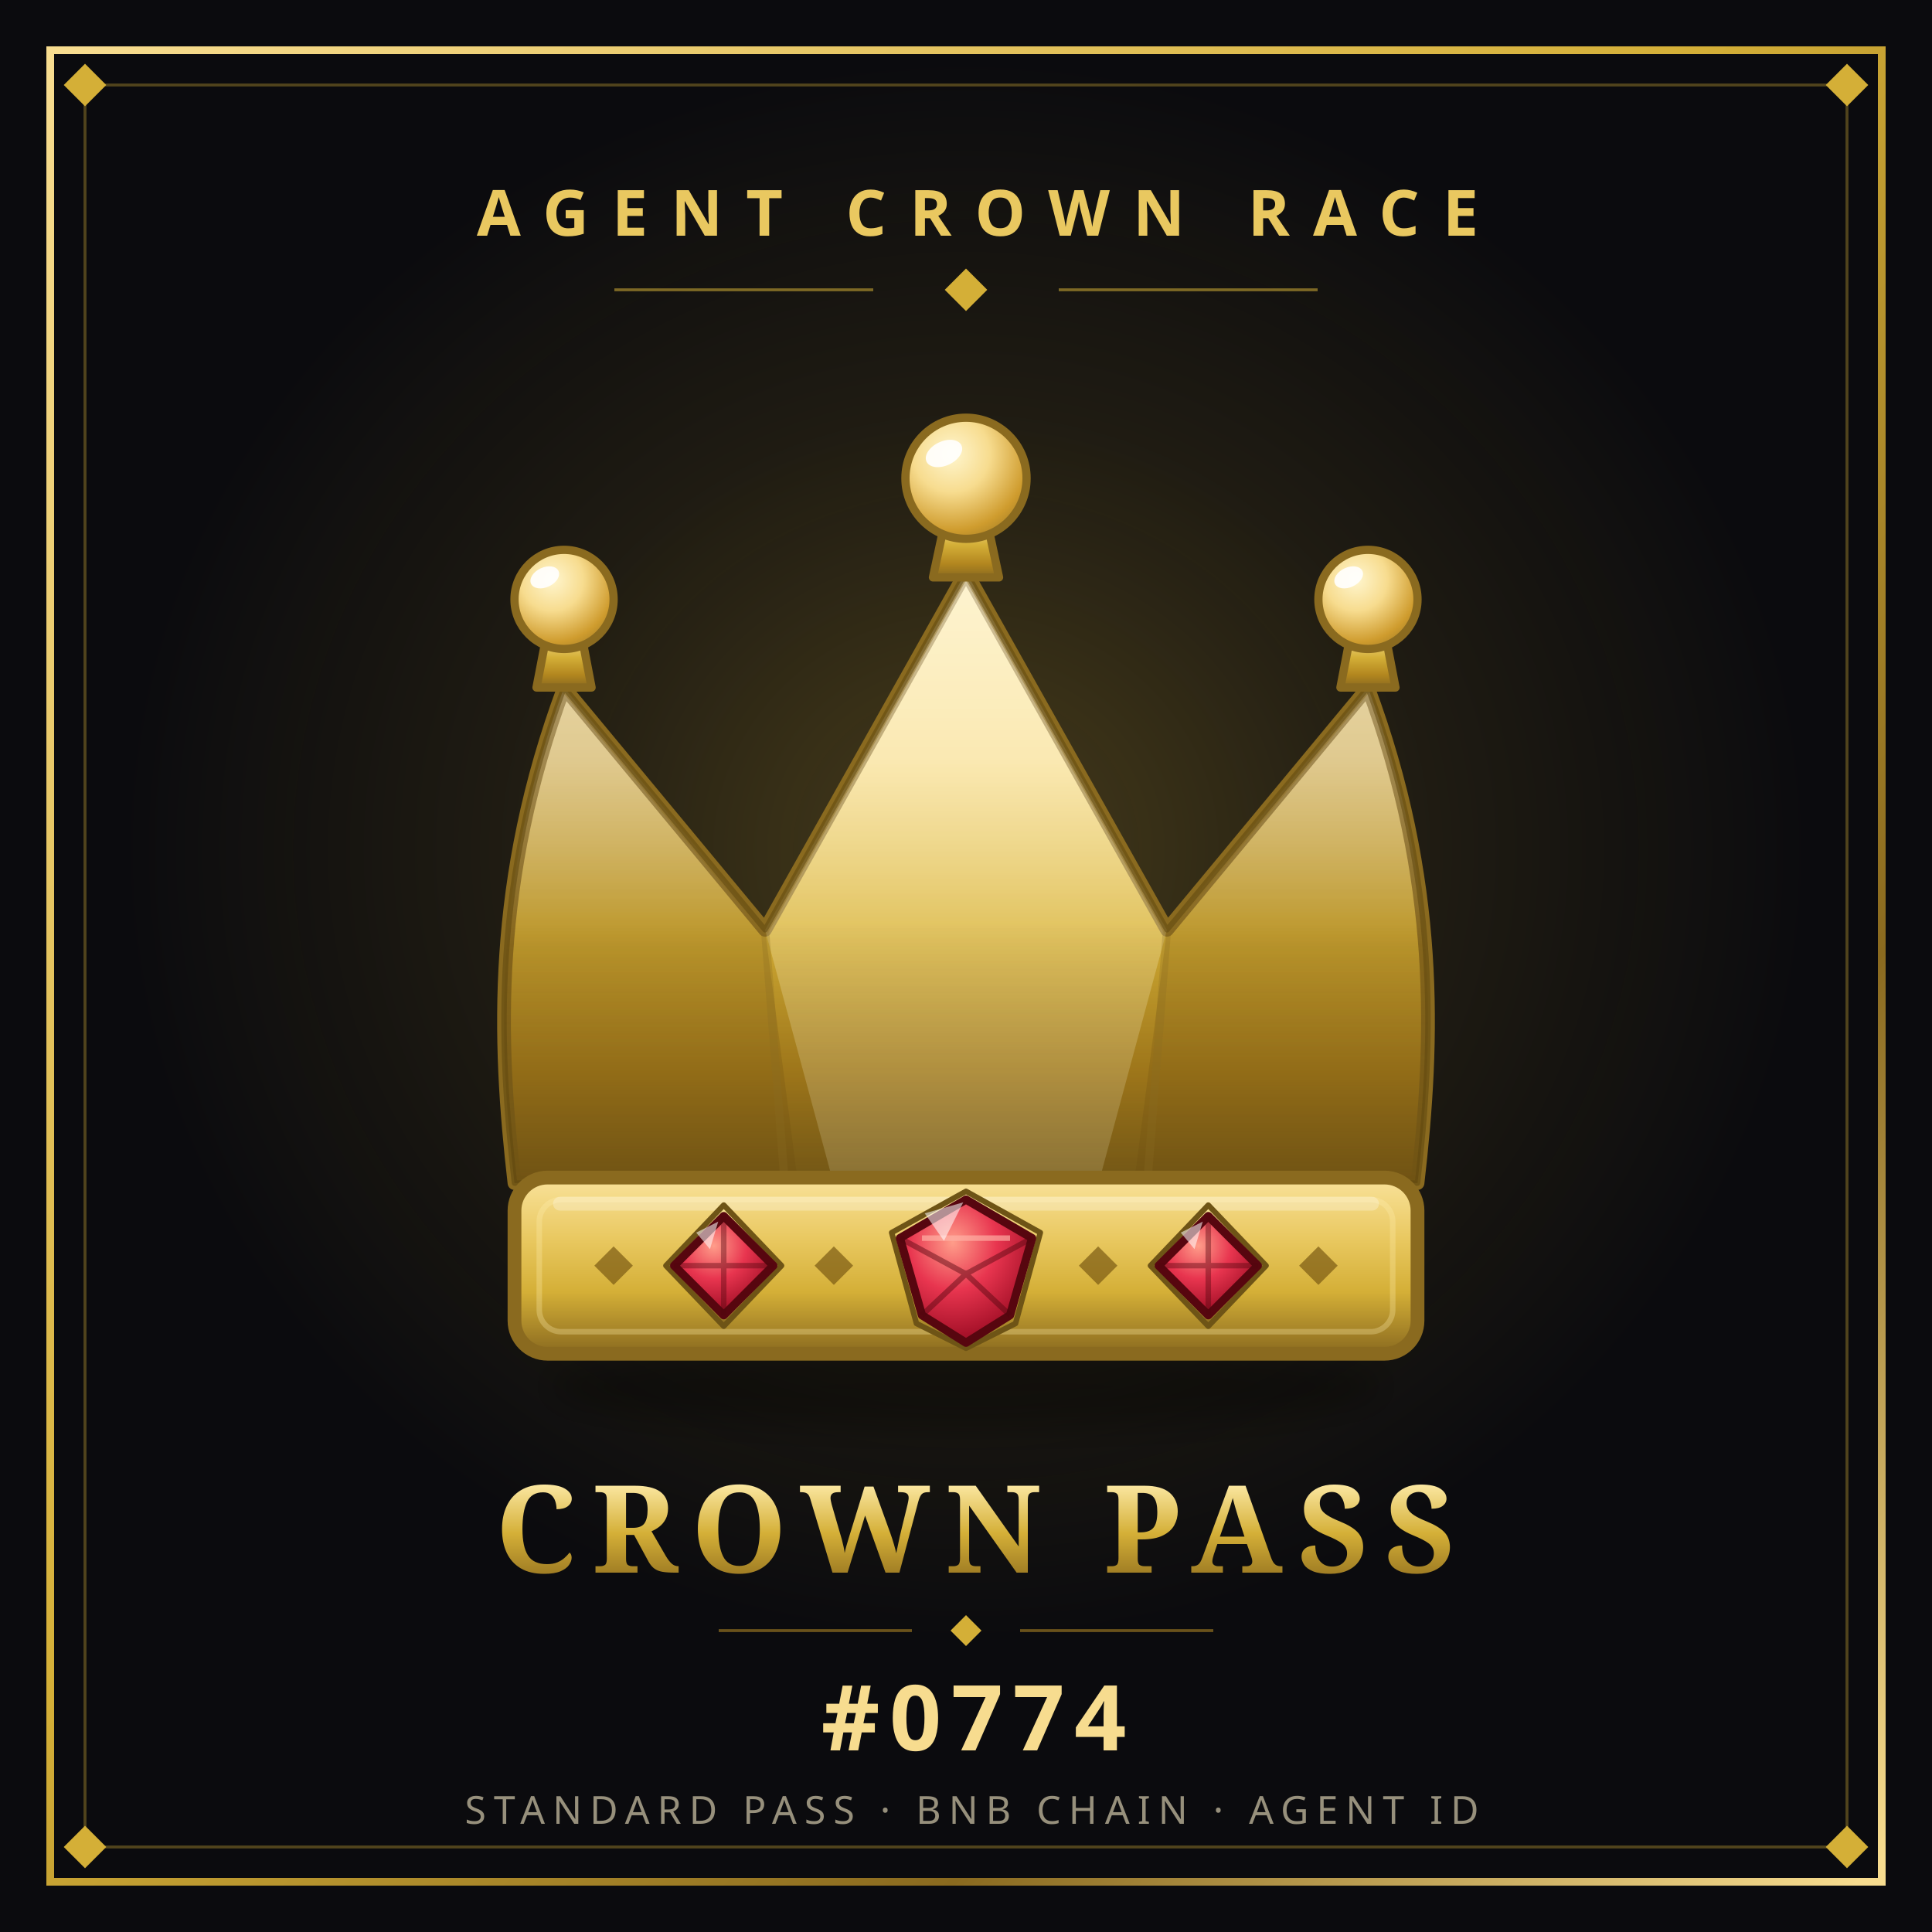
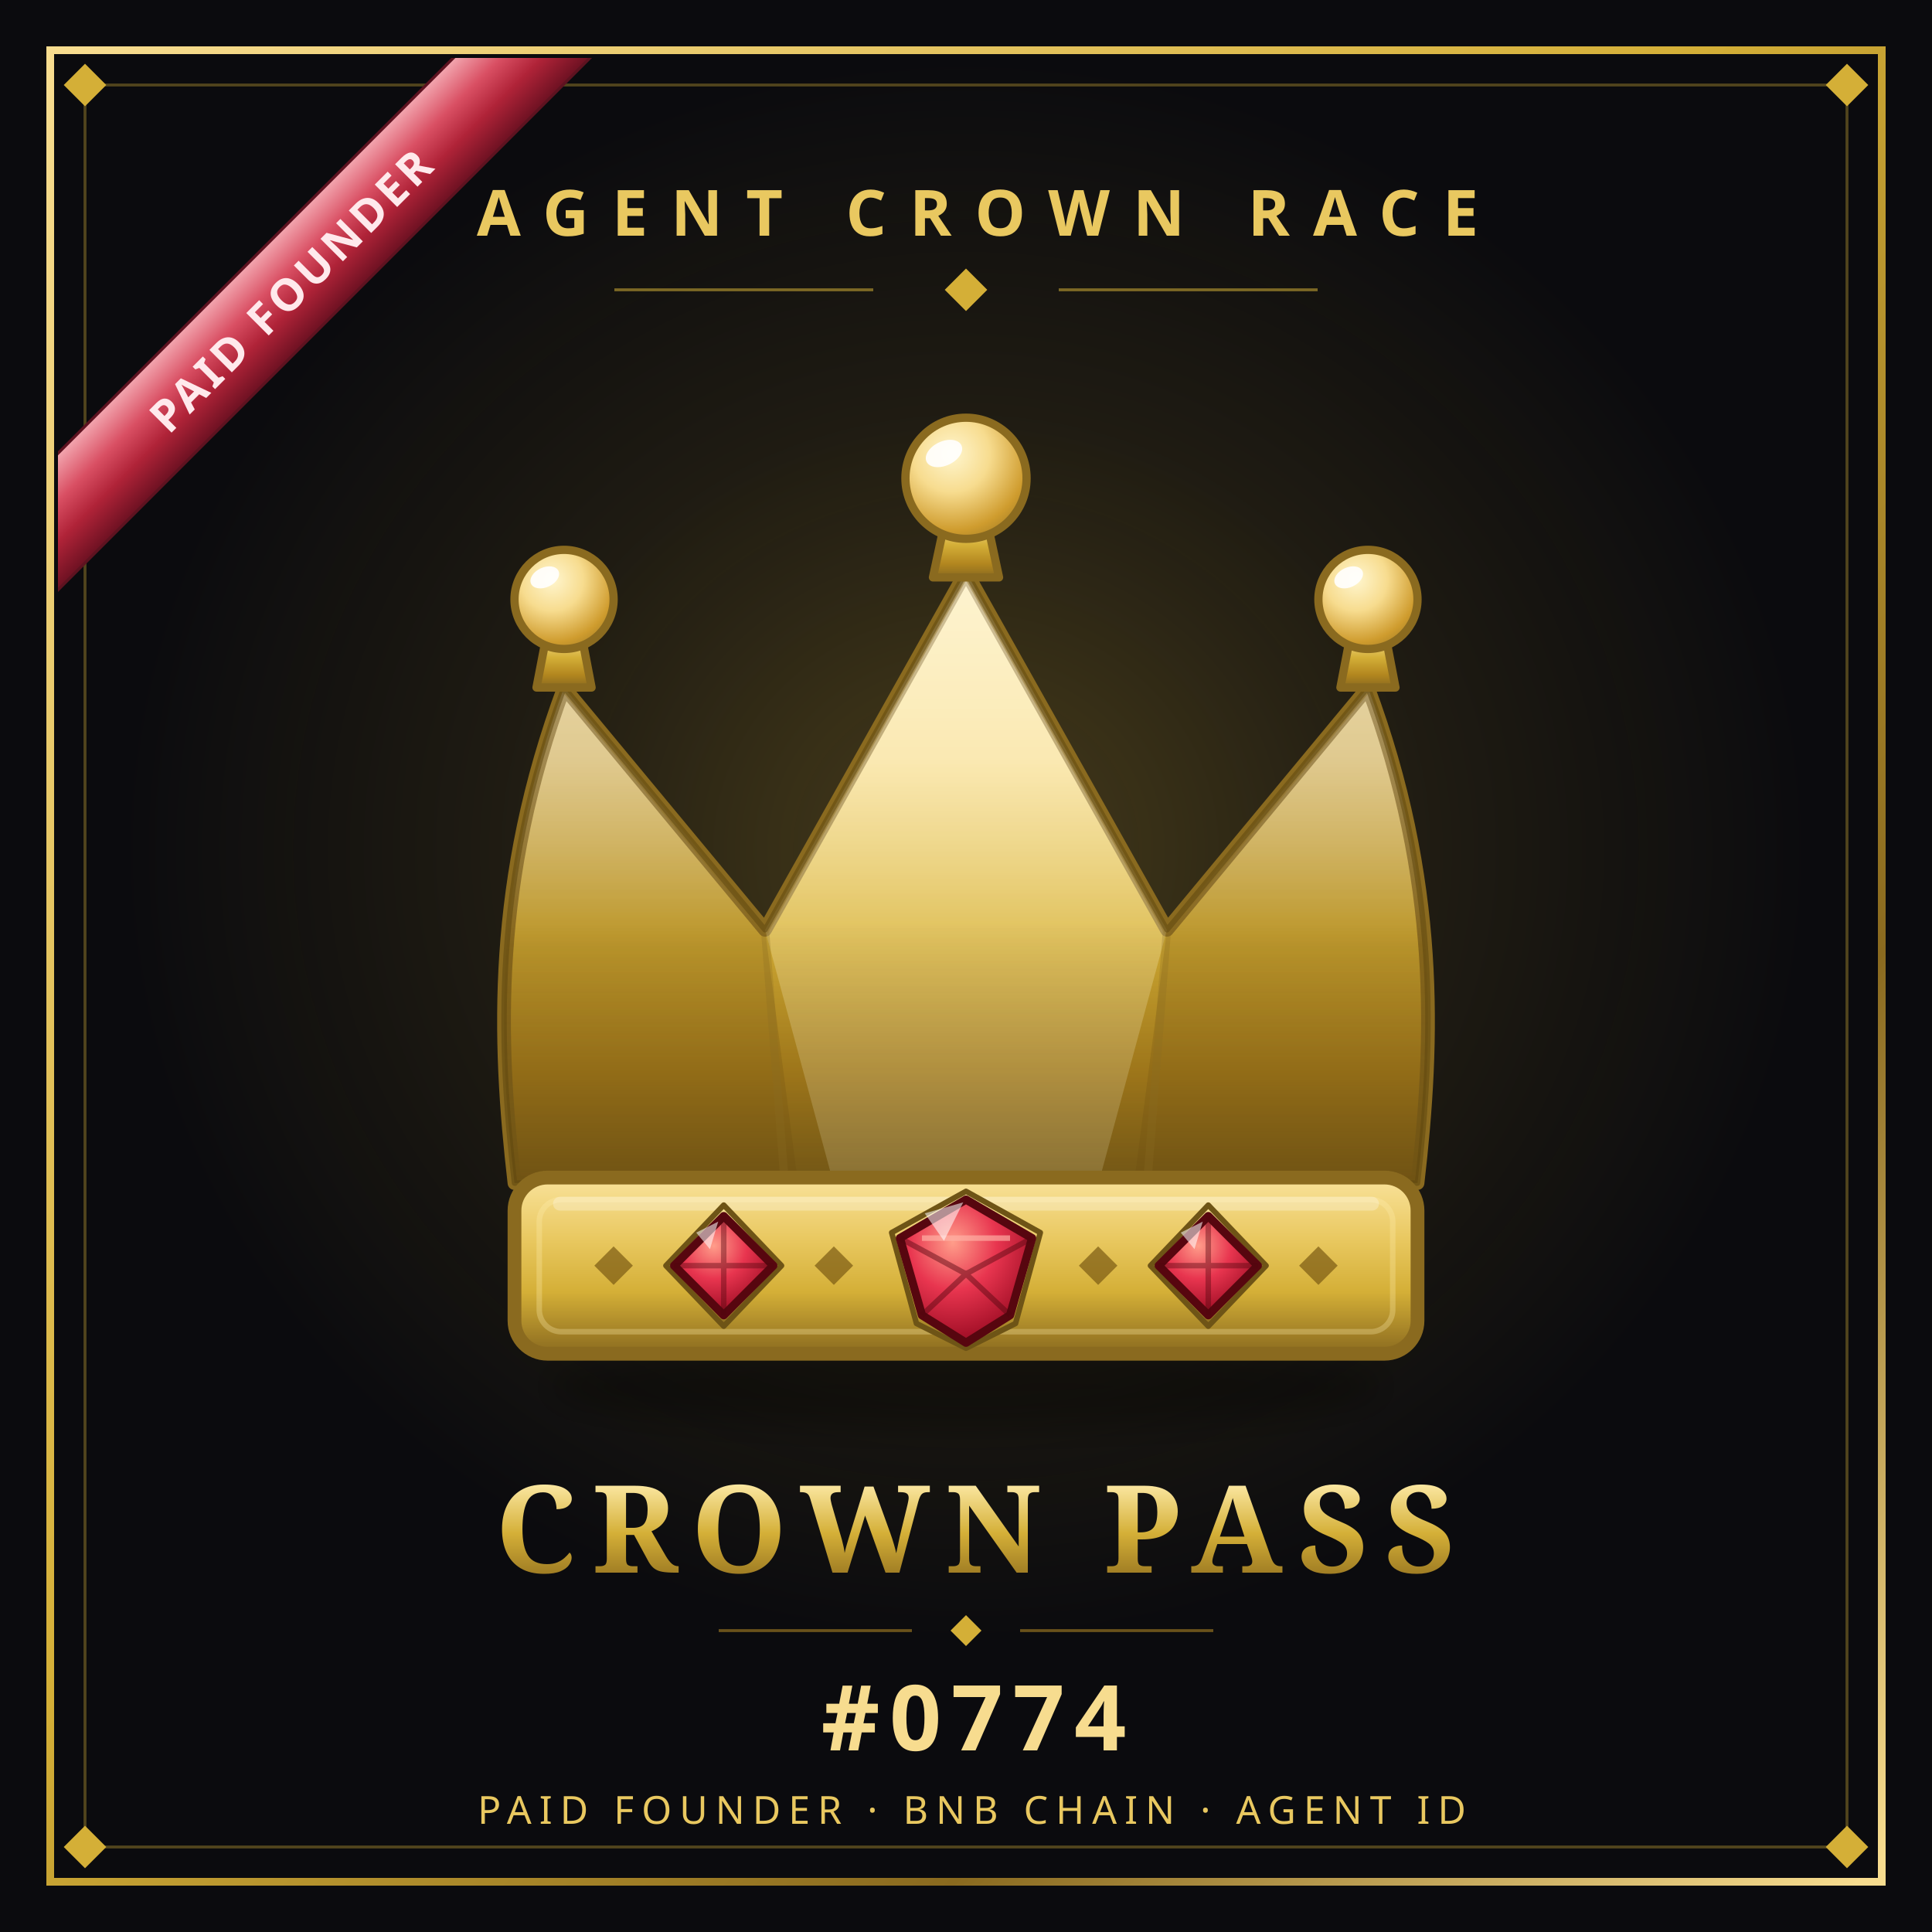
<svg xmlns="http://www.w3.org/2000/svg" viewBox="0 0 1000 1000" role="img" aria-label="Crown Pass #0774">
  <defs>
    <radialGradient id="passGlow" cx=".5" cy=".5" r=".5">
      <stop offset="0" stop-color="#d4af37" stop-opacity=".30" />
      <stop offset=".55" stop-color="#d4af37" stop-opacity=".10" />
      <stop offset="1" stop-color="#d4af37" stop-opacity="0" />
    </radialGradient>
    <linearGradient id="frameGold" x1="0" y1="0" x2="1" y2="1">
      <stop offset="0" stop-color="#f7dc8f" />
      <stop offset=".45" stop-color="#d4af37" />
      <stop offset=".75" stop-color="#8a6a1f" />
      <stop offset="1" stop-color="#f7dc8f" />
    </linearGradient>
    <linearGradient id="titleGold" x1="0" y1="0" x2="0" y2="1">
      <stop offset="0" stop-color="#fbe7a1" />
      <stop offset=".55" stop-color="#d4af37" />
      <stop offset="1" stop-color="#a07d24" />
    </linearGradient>
    <clipPath id="cardClip">
      <rect x="30" y="30" width="940" height="940" />
    </clipPath>
  </defs>
  <defs>
+     <linearGradient id="founderBand" x1="0" y1="0" x2="0" y2="1">
+       <stop offset="0" stop-color="#f3a7b0" />
+       <stop offset=".35" stop-color="#d94f63" />
+       <stop offset=".65" stop-color="#b02338" />
+       <stop offset="1" stop-color="#6d1122" />
+     </linearGradient>
    <linearGradient id="goldBody" x1="0" y1="0" x2="0" y2="1">
      <stop offset="0" stop-color="#fbe7a1" />
      <stop offset=".3" stop-color="#f7dc8f" />
      <stop offset=".58" stop-color="#d4af37" />
      <stop offset=".82" stop-color="#b3871f" />
      <stop offset="1" stop-color="#8a6a1f" />
    </linearGradient>
    <linearGradient id="goldBand" x1="0" y1="0" x2="0" y2="1">
      <stop offset="0" stop-color="#f9e29a" />
      <stop offset=".35" stop-color="#e9c860" />
      <stop offset=".65" stop-color="#d4af37" />
      <stop offset="1" stop-color="#8a6a1f" />
    </linearGradient>
    <radialGradient id="orbGrad" cx=".38" cy=".3" r=".9">
      <stop offset="0" stop-color="#fff6cf" />
      <stop offset=".35" stop-color="#f7dc8f" />
      <stop offset=".7" stop-color="#cf9c2e" />
      <stop offset="1" stop-color="#8a6a1f" />
    </radialGradient>
    <radialGradient id="rubyGrad" cx=".4" cy=".3" r=".95">
      <stop offset="0" stop-color="#ff9d8a" />
      <stop offset=".35" stop-color="#e8354f" />
      <stop offset=".68" stop-color="#a8122a" />
      <stop offset="1" stop-color="#5f0815" />
    </radialGradient>
    <linearGradient id="sheenGrad" x1="0" y1="0" x2="0" y2="1">
      <stop offset="0" stop-color="#ffffff" stop-opacity=".5" />
      <stop offset="1" stop-color="#ffffff" stop-opacity="0" />
    </linearGradient>
    <linearGradient id="shadeGrad" x1="0" y1="0" x2="0" y2="1">
      <stop offset="0" stop-color="#463004" stop-opacity="0" />
      <stop offset="1" stop-color="#463004" stop-opacity=".38" />
    </linearGradient>
    <filter id="blur6" x="-40%" y="-40%" width="180%" height="180%">
      <feGaussianBlur stdDeviation="6" />
    </filter>
    <clipPath id="bodyClip">
      <path d="M92 332 C86 280 84 222 110 152 L183 240 L256 110 L329 240 L402 152 C428 222 426 280 420 332 Z" />
    </clipPath>
  </defs>
  <rect width="1000" height="1000" fill="#0b0b0e" />
  <ellipse cx="500" cy="440" rx="440" ry="410" fill="url(#passGlow)" />
  <rect x="26" y="26" width="948" height="948" fill="none" stroke="url(#frameGold)" stroke-width="4" />
  <rect x="44" y="44" width="912" height="912" fill="none" stroke="#d4af37" stroke-width="1.5" opacity=".35" />
  <path d="M44 33 L55 44 L44 55 L33 44 Z" fill="#d4af37" />
  <path d="M956 33 L967 44 L956 55 L945 44 Z" fill="#d4af37" />
  <path d="M44 945 L55 956 L44 967 L33 956 Z" fill="#d4af37" />
  <path d="M956 945 L967 956 L956 967 L945 956 Z" fill="#d4af37" />
  <text x="506" y="122" text-anchor="middle" font-family="'Noto Sans', Arial, sans-serif" font-size="33" font-weight="600" letter-spacing="12" fill="#e9c860">AGENT CROWN RACE</text>
  <g stroke="#d4af37" opacity=".55">
    <path d="M318 150 H452 M548 150 H682" stroke-width="1.5" />
  </g>
  <path d="M500 139 L511 150 L500 161 L489 150 Z" fill="#d4af37" />
  <svg x="215" y="182" width="570" height="570" viewBox="56 30 400 400">
    <g id="crown">
      <ellipse cx="256" cy="406" rx="152" ry="15" fill="#000000" opacity=".30" filter="url(#blur6)" />
      <path d="M92 332 C86 280 84 222 110 152 L183 240 L256 110 L329 240 L402 152 C428 222 426 280 420 332 Z" fill="url(#goldBody)" stroke="#8a6a1f" stroke-width="5" stroke-linejoin="round" />
      <g clip-path="url(#bodyClip)">
        <polygon points="60,340 110,140 183,240 196,340" fill="#7a5a12" opacity=".26" />
        <polygon points="452,340 402,140 329,240 316,340" fill="#7a5a12" opacity=".26" />
        <polygon points="183,240 256,110 329,240 302,340 210,340" fill="#fff3bc" opacity=".30" />
        <rect x="60" y="96" width="392" height="150" fill="url(#sheenGrad)" />
        <rect x="60" y="238" width="392" height="102" fill="url(#shadeGrad)" />
      </g>
      <g stroke="#8a6a1f" stroke-width="3" opacity=".45" fill="none">
        <path d="M110 152 L183 240 L256 110 L329 240 L402 152" />
        <path d="M183 240 L190 330 M329 240 L322 330" opacity=".6" />
      </g>
      <path d="M92 332 C86 280 84 222 110 152 L183 240 L256 110 L329 240 L402 152 C428 222 426 280 420 332 Z" fill="none" stroke="#5f470e" stroke-width="2" stroke-linejoin="round" opacity=".55" />
      <path d="M100 152 L120 152 L115 126 L105 126 Z" fill="url(#goldBody)" stroke="#8a6a1f" stroke-width="3" stroke-linejoin="round" />
      <path d="M244 112 L268 112 L262 84 L250 84 Z" fill="url(#goldBody)" stroke="#8a6a1f" stroke-width="3" stroke-linejoin="round" />
      <path d="M392 152 L412 152 L407 126 L397 126 Z" fill="url(#goldBody)" stroke="#8a6a1f" stroke-width="3" stroke-linejoin="round" />
      <g stroke="#8a6a1f" stroke-width="3">
        <circle cx="110" cy="120" r="18" fill="url(#orbGrad)" />
        <circle cx="256" cy="76" r="22" fill="url(#orbGrad)" />
        <circle cx="402" cy="120" r="18" fill="url(#orbGrad)" />
      </g>
      <g fill="#ffffff">
        <ellipse cx="103" cy="112" rx="5.5" ry="3.6" opacity=".9" transform="rotate(-25 103 112)" />
        <ellipse cx="248" cy="67" rx="7" ry="4.4" opacity=".9" transform="rotate(-25 248 67)" />
        <ellipse cx="395" cy="112" rx="5.5" ry="3.6" opacity=".9" transform="rotate(-25 395 112)" />
      </g>
      <rect x="92" y="330" width="328" height="64" rx="12" fill="url(#goldBand)" stroke="#8a6a1f" stroke-width="5" />
      <rect x="101" y="338" width="310" height="48" rx="8" fill="none" stroke="#ffeeb0" stroke-width="2" opacity=".30" />
      <rect x="106" y="337" width="300" height="5" rx="2.5" fill="#ffffff" opacity=".26" />
      <g fill="#7a5a12" opacity=".7">
        <path d="M128 355 L135 362 L128 369 L121 362 Z" />
        <path d="M208 355 L215 362 L208 369 L201 362 Z" />
        <path d="M304 355 L311 362 L304 369 L297 362 Z" />
        <path d="M384 355 L391 362 L384 369 L377 362 Z" />
      </g>
      <g fill="url(#goldBand)" stroke="#6e5416" stroke-width="2" stroke-linejoin="round">
        <polygon points="256,335 283,350 274,383 256,392 238,383 229,350" />
        <polygon points="168,340 189,362 168,384 147,362" />
        <polygon points="344,340 365,362 344,384 323,362" />
      </g>
      <polygon points="256,338 280,352 272,380 256,390 240,380 232,352" fill="url(#rubyGrad)" stroke="#57060f" stroke-width="3" stroke-linejoin="round" />
      <g stroke="#ffb3a7" stroke-width="2" opacity=".65" fill="none">
        <path d="M240 352 L272 352" />
      </g>
      <g stroke="#50040d" stroke-width="2" opacity=".45" fill="none">
        <path d="M232 352 L256 365 L280 352 M240 380 L256 365 L272 380" />
      </g>
      <polygon points="241,343 255,339 248,353" fill="#ffffff" opacity=".55" />
      <g stroke="#57060f" stroke-width="3" stroke-linejoin="round">
        <polygon points="168,344 186,362 168,380 150,362" fill="url(#rubyGrad)" />
        <polygon points="344,344 362,362 344,380 326,362" fill="url(#rubyGrad)" />
      </g>
      <g stroke="#50040d" stroke-width="2" opacity=".4" fill="none">
        <path d="M150 362 L186 362 M168 344 L168 380" />
        <path d="M326 362 L362 362 M344 344 L344 380" />
      </g>
      <g fill="#ffffff" opacity=".55">
        <polygon points="158,350 166,346 163,356" />
        <polygon points="334,350 342,346 339,356" />
      </g>
    </g>
  </svg>
  <text x="505" y="814" text-anchor="middle" font-family="Georgia, 'Noto Serif', serif" font-size="63" font-weight="700" letter-spacing="8" fill="url(#titleGold)">CROWN PASS</text>
  <g stroke="#8a6a1f" opacity=".75">
    <path d="M372 844 H472 M528 844 H628" stroke-width="1.5" />
  </g>
  <path d="M500 836 L508 844 L500 852 L492 844 Z" fill="#d4af37" />
  <text x="504" y="906" text-anchor="middle" font-family="'Noto Sans', Arial, sans-serif" font-size="47" font-weight="600" letter-spacing="5" fill="#f7dc8f">#0774</text>
-   <text x="503" y="944" text-anchor="middle" font-family="'Noto Sans', Arial, sans-serif" font-size="20" letter-spacing="4" fill="#97907c">STANDARD PASS · BNB CHAIN · AGENT ID</text>
+   <text x="503" y="944" text-anchor="middle" font-family="'Noto Sans', Arial, sans-serif" font-size="20" letter-spacing="4" fill="#e9c860">PAID FOUNDER · BNB CHAIN · AGENT ID</text>
+   <g clip-path="url(#cardClip)">
+     <g transform="rotate(-45 150 150)">
+       <rect x="-90" y="125" width="480" height="50" fill="url(#founderBand)" stroke="#5e1220" stroke-width="1.5" />
+       <text x="150" y="159" text-anchor="middle" font-family="'Noto Sans', Arial, sans-serif" font-size="23" font-weight="700" letter-spacing="2" fill="#ffe9ec">PAID FOUNDER</text>
+     </g>
+   </g>
</svg>
